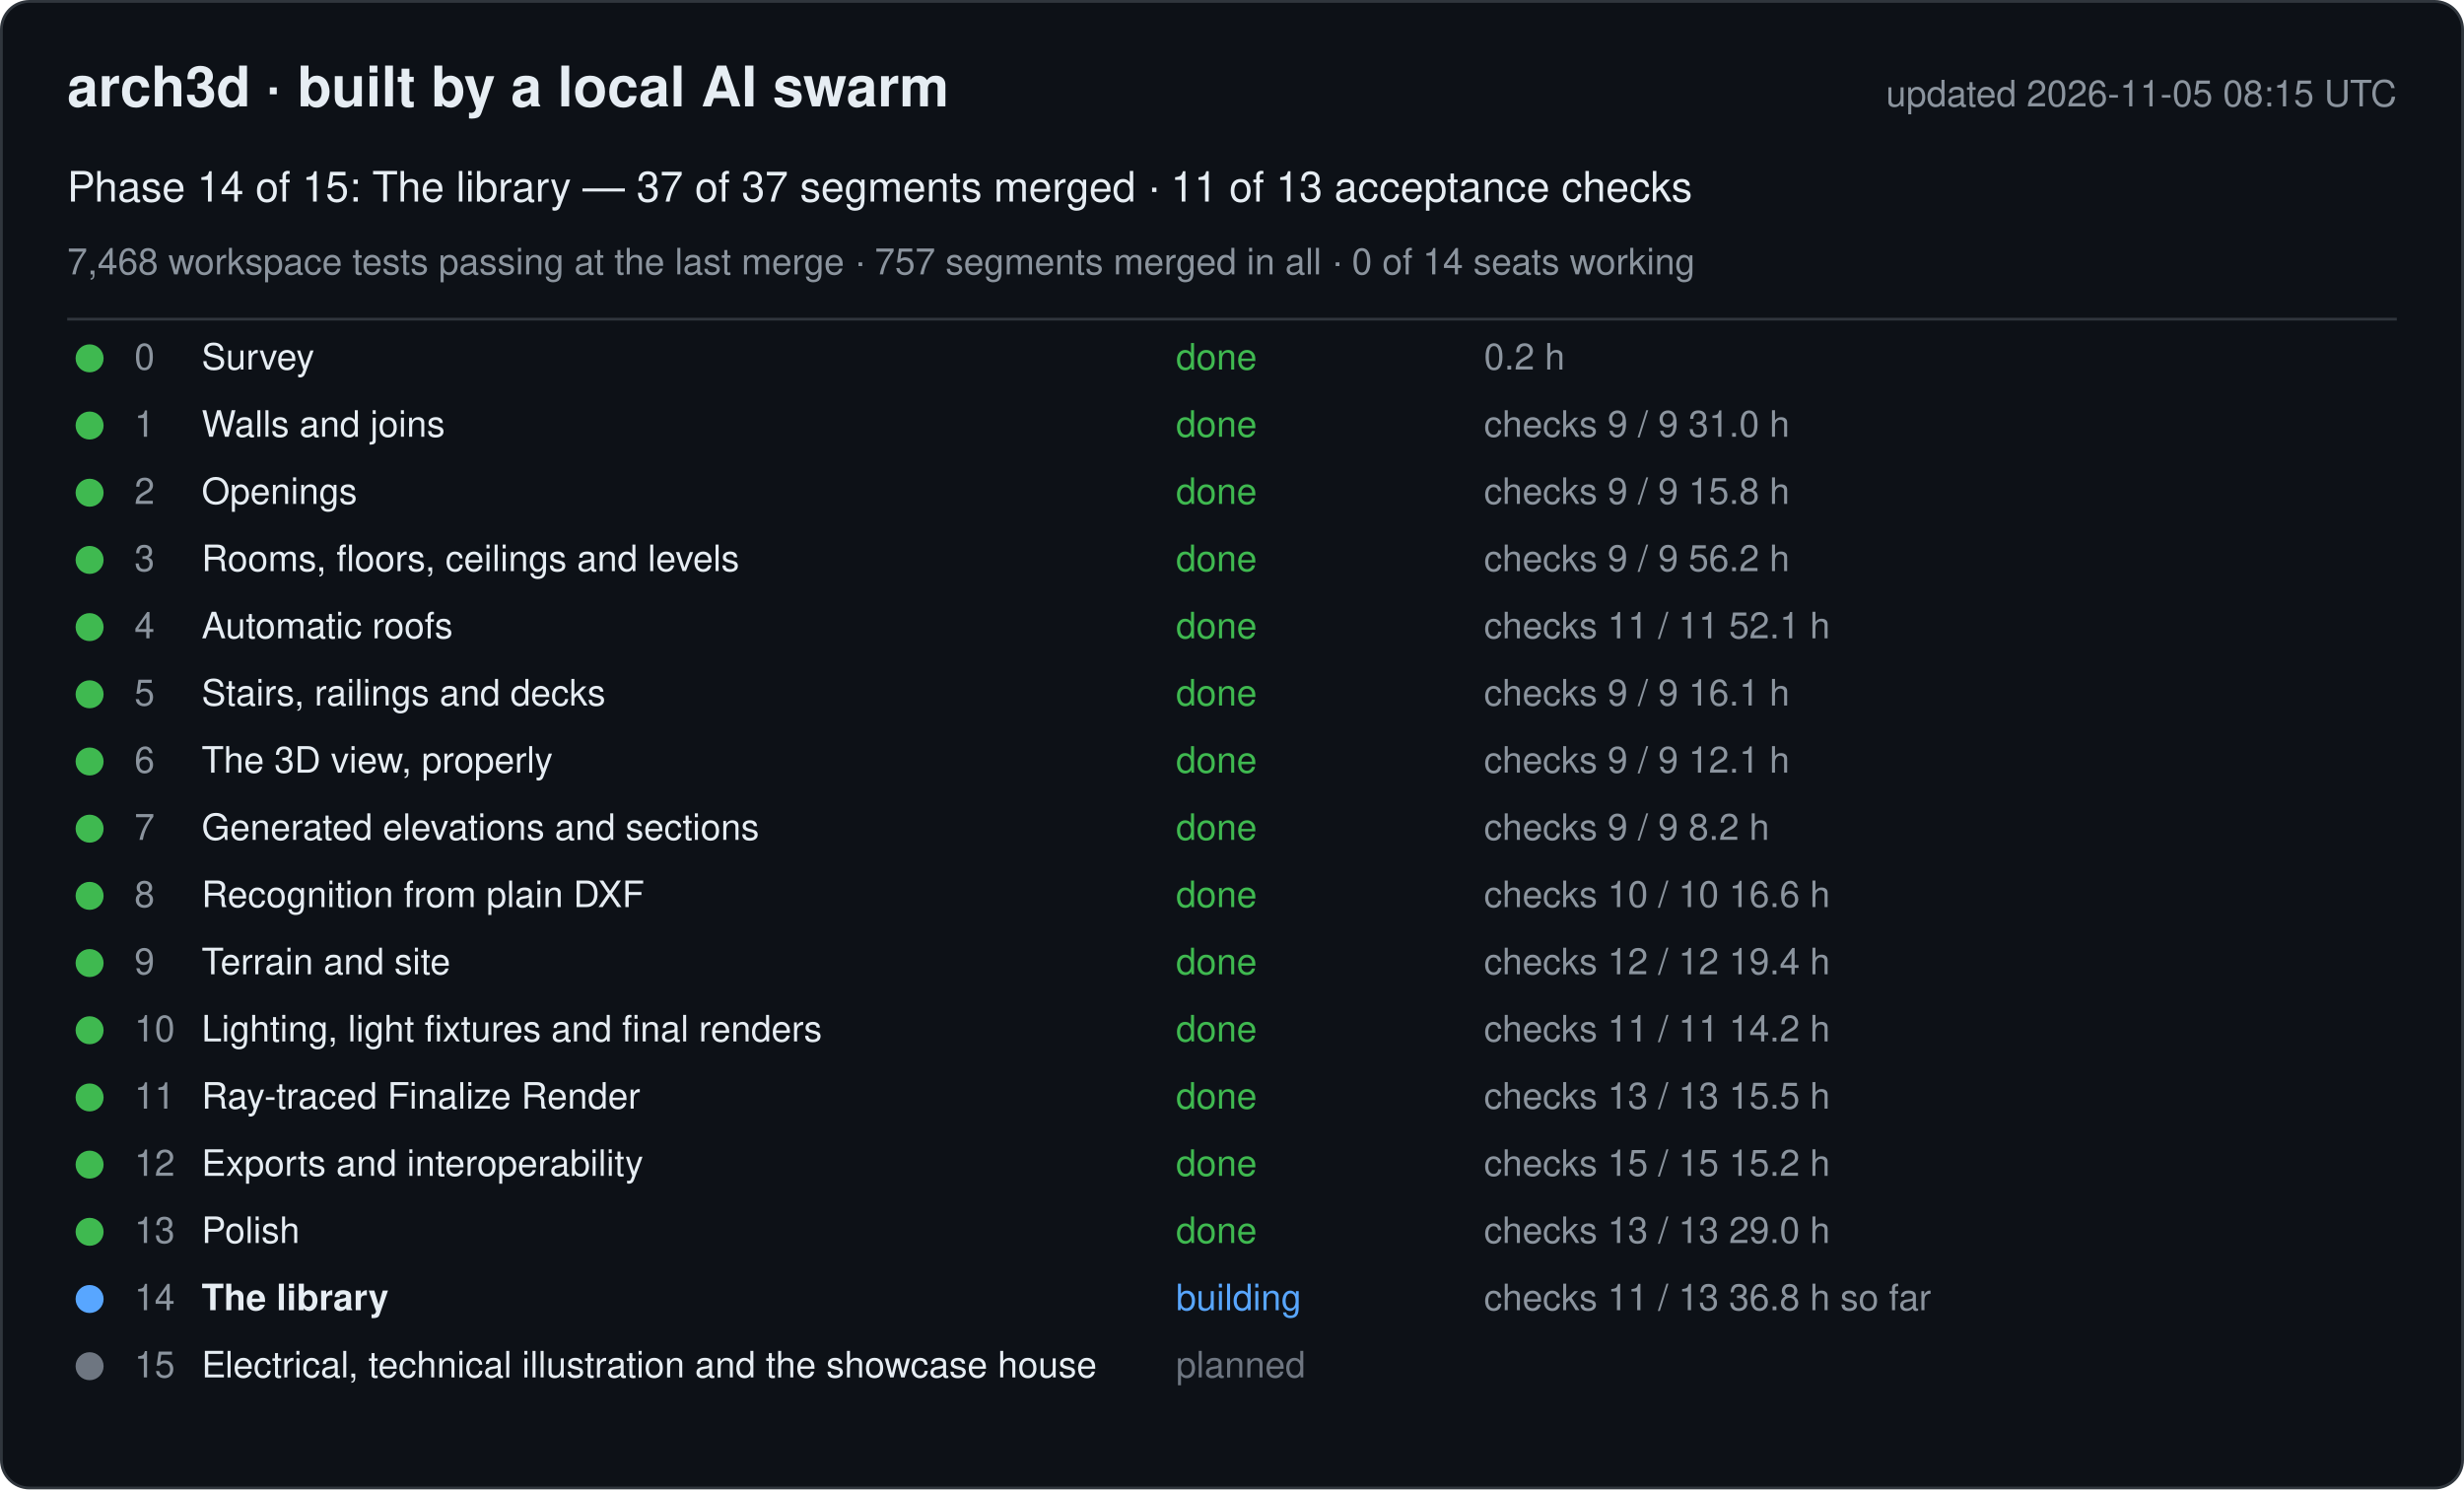
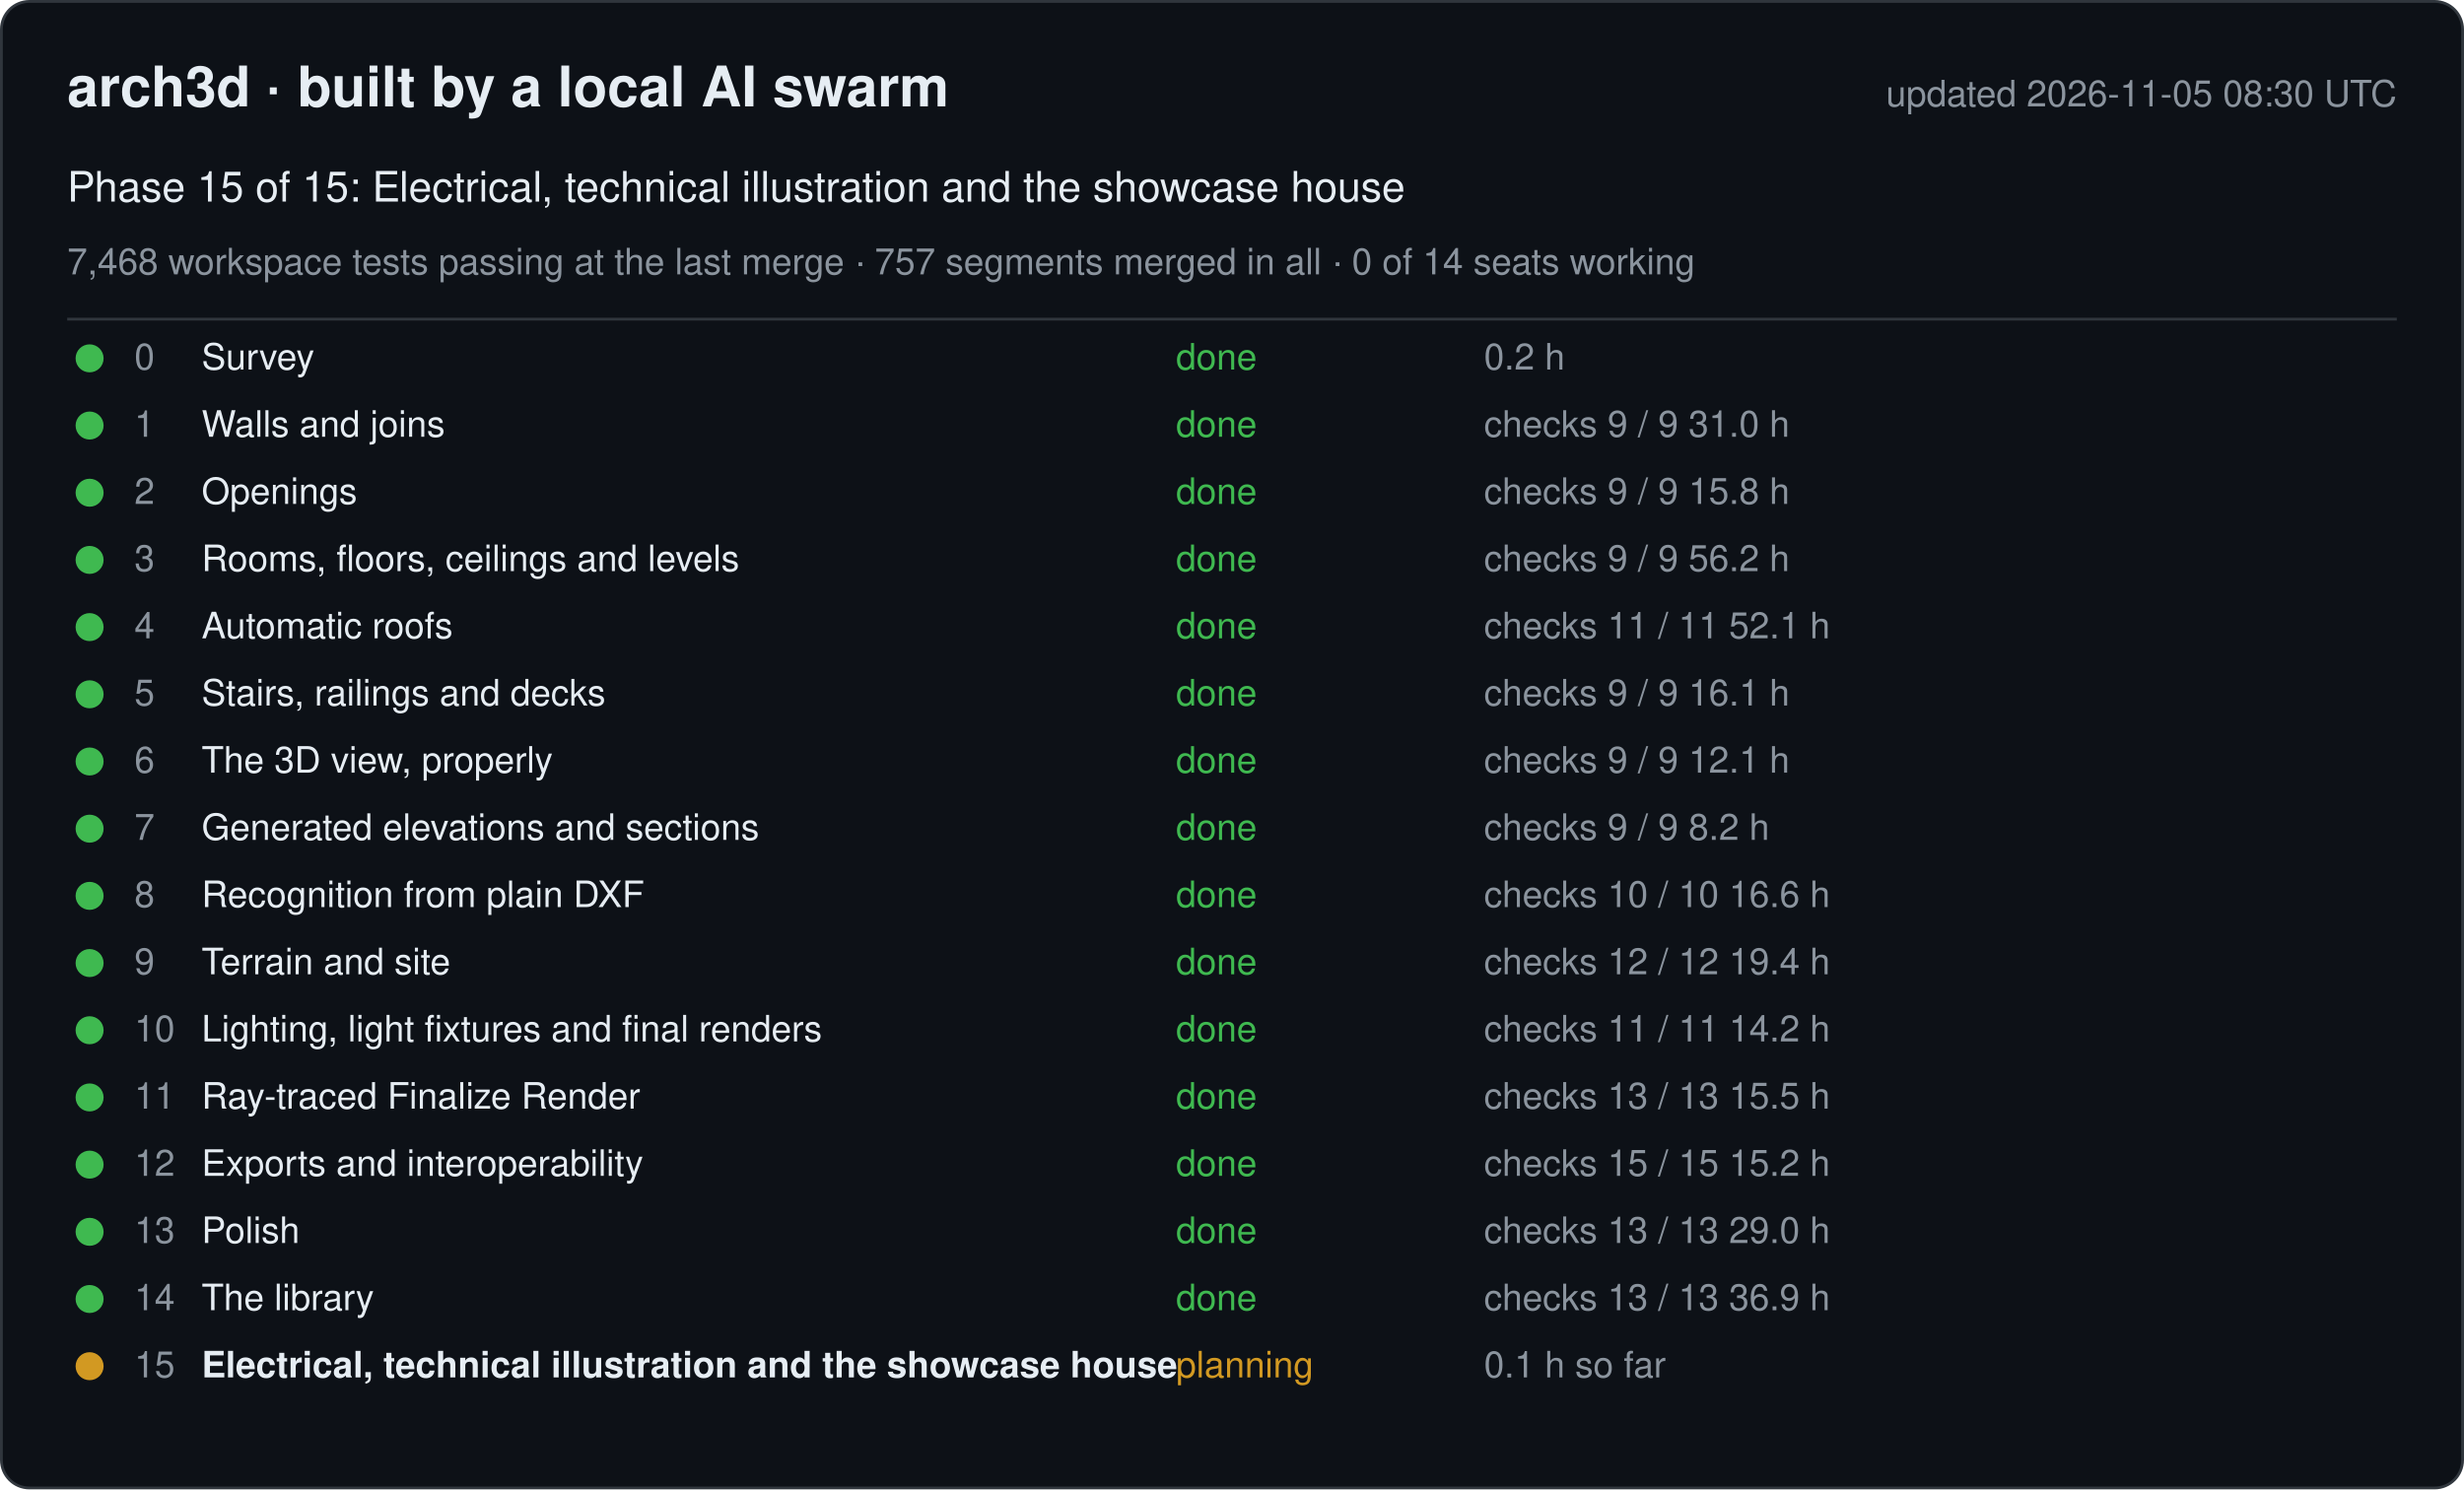
<svg xmlns="http://www.w3.org/2000/svg" width="880" height="532" viewBox="0 0 880 532" font-family="-apple-system, Segoe UI, Helvetica, Arial, sans-serif">
  <rect x="0.5" y="0.5" width="879" height="531" rx="10" fill="#0d1117" stroke="#30363d" />
  <text x="24" y="38" font-size="20" font-weight="600" fill="#e6edf3">arch3d · built by a local AI swarm</text>
-   <text x="856" y="38" font-size="13" fill="#8b949e" text-anchor="end">updated 2026-11-05 08:15 UTC</text>
-   <text x="24" y="72" font-size="15" fill="#e6edf3">Phase 14 of 15: The library — 37 of 37 segments merged · 11 of 13 acceptance checks</text>
+   <text x="856" y="38" font-size="13" fill="#8b949e" text-anchor="end">updated 2026-11-05 08:30 UTC</text>
+   <text x="24" y="72" font-size="15" fill="#e6edf3">Phase 15 of 15: Electrical, technical illustration and the showcase house</text>
  <text x="24" y="98" font-size="13" fill="#8b949e">7,468 workspace tests passing at the last merge · 757 segments merged in all · 0 of 14 seats working</text>
  <line x1="24" y1="114" x2="856" y2="114" stroke="#30363d" />
  <g data-phase="0">
    <circle cx="32" cy="128" r="5" fill="#3fb950" />
    <text x="48" y="132" font-size="13" fill="#8b949e">0</text>
    <text x="72" y="132" font-size="13" fill="#e6edf3">Survey</text>
    <text x="420" y="132" font-size="13" fill="#3fb950">done</text>
    <text x="530" y="132" font-size="13" fill="#8b949e">0.2 h</text>
  </g>
  <g data-phase="1">
    <circle cx="32" cy="152" r="5" fill="#3fb950" />
    <text x="48" y="156" font-size="13" fill="#8b949e">1</text>
    <text x="72" y="156" font-size="13" fill="#e6edf3">Walls and joins</text>
    <text x="420" y="156" font-size="13" fill="#3fb950">done</text>
    <text x="530" y="156" font-size="13" fill="#8b949e">checks 9 / 9   31.0 h</text>
  </g>
  <g data-phase="2">
    <circle cx="32" cy="176" r="5" fill="#3fb950" />
    <text x="48" y="180" font-size="13" fill="#8b949e">2</text>
    <text x="72" y="180" font-size="13" fill="#e6edf3">Openings</text>
    <text x="420" y="180" font-size="13" fill="#3fb950">done</text>
    <text x="530" y="180" font-size="13" fill="#8b949e">checks 9 / 9   15.8 h</text>
  </g>
  <g data-phase="3">
    <circle cx="32" cy="200" r="5" fill="#3fb950" />
    <text x="48" y="204" font-size="13" fill="#8b949e">3</text>
    <text x="72" y="204" font-size="13" fill="#e6edf3">Rooms, floors, ceilings and levels</text>
    <text x="420" y="204" font-size="13" fill="#3fb950">done</text>
    <text x="530" y="204" font-size="13" fill="#8b949e">checks 9 / 9   56.2 h</text>
  </g>
  <g data-phase="4">
    <circle cx="32" cy="224" r="5" fill="#3fb950" />
    <text x="48" y="228" font-size="13" fill="#8b949e">4</text>
    <text x="72" y="228" font-size="13" fill="#e6edf3">Automatic roofs</text>
    <text x="420" y="228" font-size="13" fill="#3fb950">done</text>
    <text x="530" y="228" font-size="13" fill="#8b949e">checks 11 / 11   52.1 h</text>
  </g>
  <g data-phase="5">
    <circle cx="32" cy="248" r="5" fill="#3fb950" />
    <text x="48" y="252" font-size="13" fill="#8b949e">5</text>
    <text x="72" y="252" font-size="13" fill="#e6edf3">Stairs, railings and decks</text>
    <text x="420" y="252" font-size="13" fill="#3fb950">done</text>
    <text x="530" y="252" font-size="13" fill="#8b949e">checks 9 / 9   16.1 h</text>
  </g>
  <g data-phase="6">
    <circle cx="32" cy="272" r="5" fill="#3fb950" />
    <text x="48" y="276" font-size="13" fill="#8b949e">6</text>
    <text x="72" y="276" font-size="13" fill="#e6edf3">The 3D view, properly</text>
    <text x="420" y="276" font-size="13" fill="#3fb950">done</text>
    <text x="530" y="276" font-size="13" fill="#8b949e">checks 9 / 9   12.1 h</text>
  </g>
  <g data-phase="7">
    <circle cx="32" cy="296" r="5" fill="#3fb950" />
    <text x="48" y="300" font-size="13" fill="#8b949e">7</text>
    <text x="72" y="300" font-size="13" fill="#e6edf3">Generated elevations and sections</text>
    <text x="420" y="300" font-size="13" fill="#3fb950">done</text>
    <text x="530" y="300" font-size="13" fill="#8b949e">checks 9 / 9   8.2 h</text>
  </g>
  <g data-phase="8">
    <circle cx="32" cy="320" r="5" fill="#3fb950" />
    <text x="48" y="324" font-size="13" fill="#8b949e">8</text>
    <text x="72" y="324" font-size="13" fill="#e6edf3">Recognition from plain DXF</text>
    <text x="420" y="324" font-size="13" fill="#3fb950">done</text>
    <text x="530" y="324" font-size="13" fill="#8b949e">checks 10 / 10   16.6 h</text>
  </g>
  <g data-phase="9">
    <circle cx="32" cy="344" r="5" fill="#3fb950" />
    <text x="48" y="348" font-size="13" fill="#8b949e">9</text>
    <text x="72" y="348" font-size="13" fill="#e6edf3">Terrain and site</text>
    <text x="420" y="348" font-size="13" fill="#3fb950">done</text>
    <text x="530" y="348" font-size="13" fill="#8b949e">checks 12 / 12   19.4 h</text>
  </g>
  <g data-phase="10">
    <circle cx="32" cy="368" r="5" fill="#3fb950" />
    <text x="48" y="372" font-size="13" fill="#8b949e">10</text>
    <text x="72" y="372" font-size="13" fill="#e6edf3">Lighting, light fixtures and final renders</text>
    <text x="420" y="372" font-size="13" fill="#3fb950">done</text>
    <text x="530" y="372" font-size="13" fill="#8b949e">checks 11 / 11   14.2 h</text>
  </g>
  <g data-phase="11">
    <circle cx="32" cy="392" r="5" fill="#3fb950" />
    <text x="48" y="396" font-size="13" fill="#8b949e">11</text>
    <text x="72" y="396" font-size="13" fill="#e6edf3">Ray-traced Finalize Render</text>
    <text x="420" y="396" font-size="13" fill="#3fb950">done</text>
    <text x="530" y="396" font-size="13" fill="#8b949e">checks 13 / 13   15.5 h</text>
  </g>
  <g data-phase="12">
    <circle cx="32" cy="416" r="5" fill="#3fb950" />
    <text x="48" y="420" font-size="13" fill="#8b949e">12</text>
    <text x="72" y="420" font-size="13" fill="#e6edf3">Exports and interoperability</text>
    <text x="420" y="420" font-size="13" fill="#3fb950">done</text>
    <text x="530" y="420" font-size="13" fill="#8b949e">checks 15 / 15   15.2 h</text>
  </g>
  <g data-phase="13">
    <circle cx="32" cy="440" r="5" fill="#3fb950" />
    <text x="48" y="444" font-size="13" fill="#8b949e">13</text>
    <text x="72" y="444" font-size="13" fill="#e6edf3">Polish</text>
    <text x="420" y="444" font-size="13" fill="#3fb950">done</text>
    <text x="530" y="444" font-size="13" fill="#8b949e">checks 13 / 13   29.0 h</text>
  </g>
  <g data-phase="14">
-     <circle cx="32" cy="464" r="5" fill="#58a6ff" />
+     <circle cx="32" cy="464" r="5" fill="#3fb950" />
    <text x="48" y="468" font-size="13" fill="#8b949e">14</text>
-     <text x="72" y="468" font-size="13" fill="#e6edf3" font-weight="600">The library</text>
-     <text x="420" y="468" font-size="13" fill="#58a6ff">building</text>
-     <text x="530" y="468" font-size="13" fill="#8b949e">checks 11 / 13   36.8 h so far</text>
+     <text x="72" y="468" font-size="13" fill="#e6edf3">The library</text>
+     <text x="420" y="468" font-size="13" fill="#3fb950">done</text>
+     <text x="530" y="468" font-size="13" fill="#8b949e">checks 13 / 13   36.9 h</text>
  </g>
  <g data-phase="15">
-     <circle cx="32" cy="488" r="5" fill="#6e7681" />
+     <circle cx="32" cy="488" r="5" fill="#d29922" />
    <text x="48" y="492" font-size="13" fill="#8b949e">15</text>
-     <text x="72" y="492" font-size="13" fill="#e6edf3">Electrical, technical illustration and the showcase house</text>
-     <text x="420" y="492" font-size="13" fill="#6e7681">planned</text>
-     <text x="530" y="492" font-size="13" fill="#8b949e" />
+     <text x="72" y="492" font-size="13" fill="#e6edf3" font-weight="600">Electrical, technical illustration and the showcase house</text>
+     <text x="420" y="492" font-size="13" fill="#d29922">planning</text>
+     <text x="530" y="492" font-size="13" fill="#8b949e">0.1 h so far</text>
  </g>
</svg>
